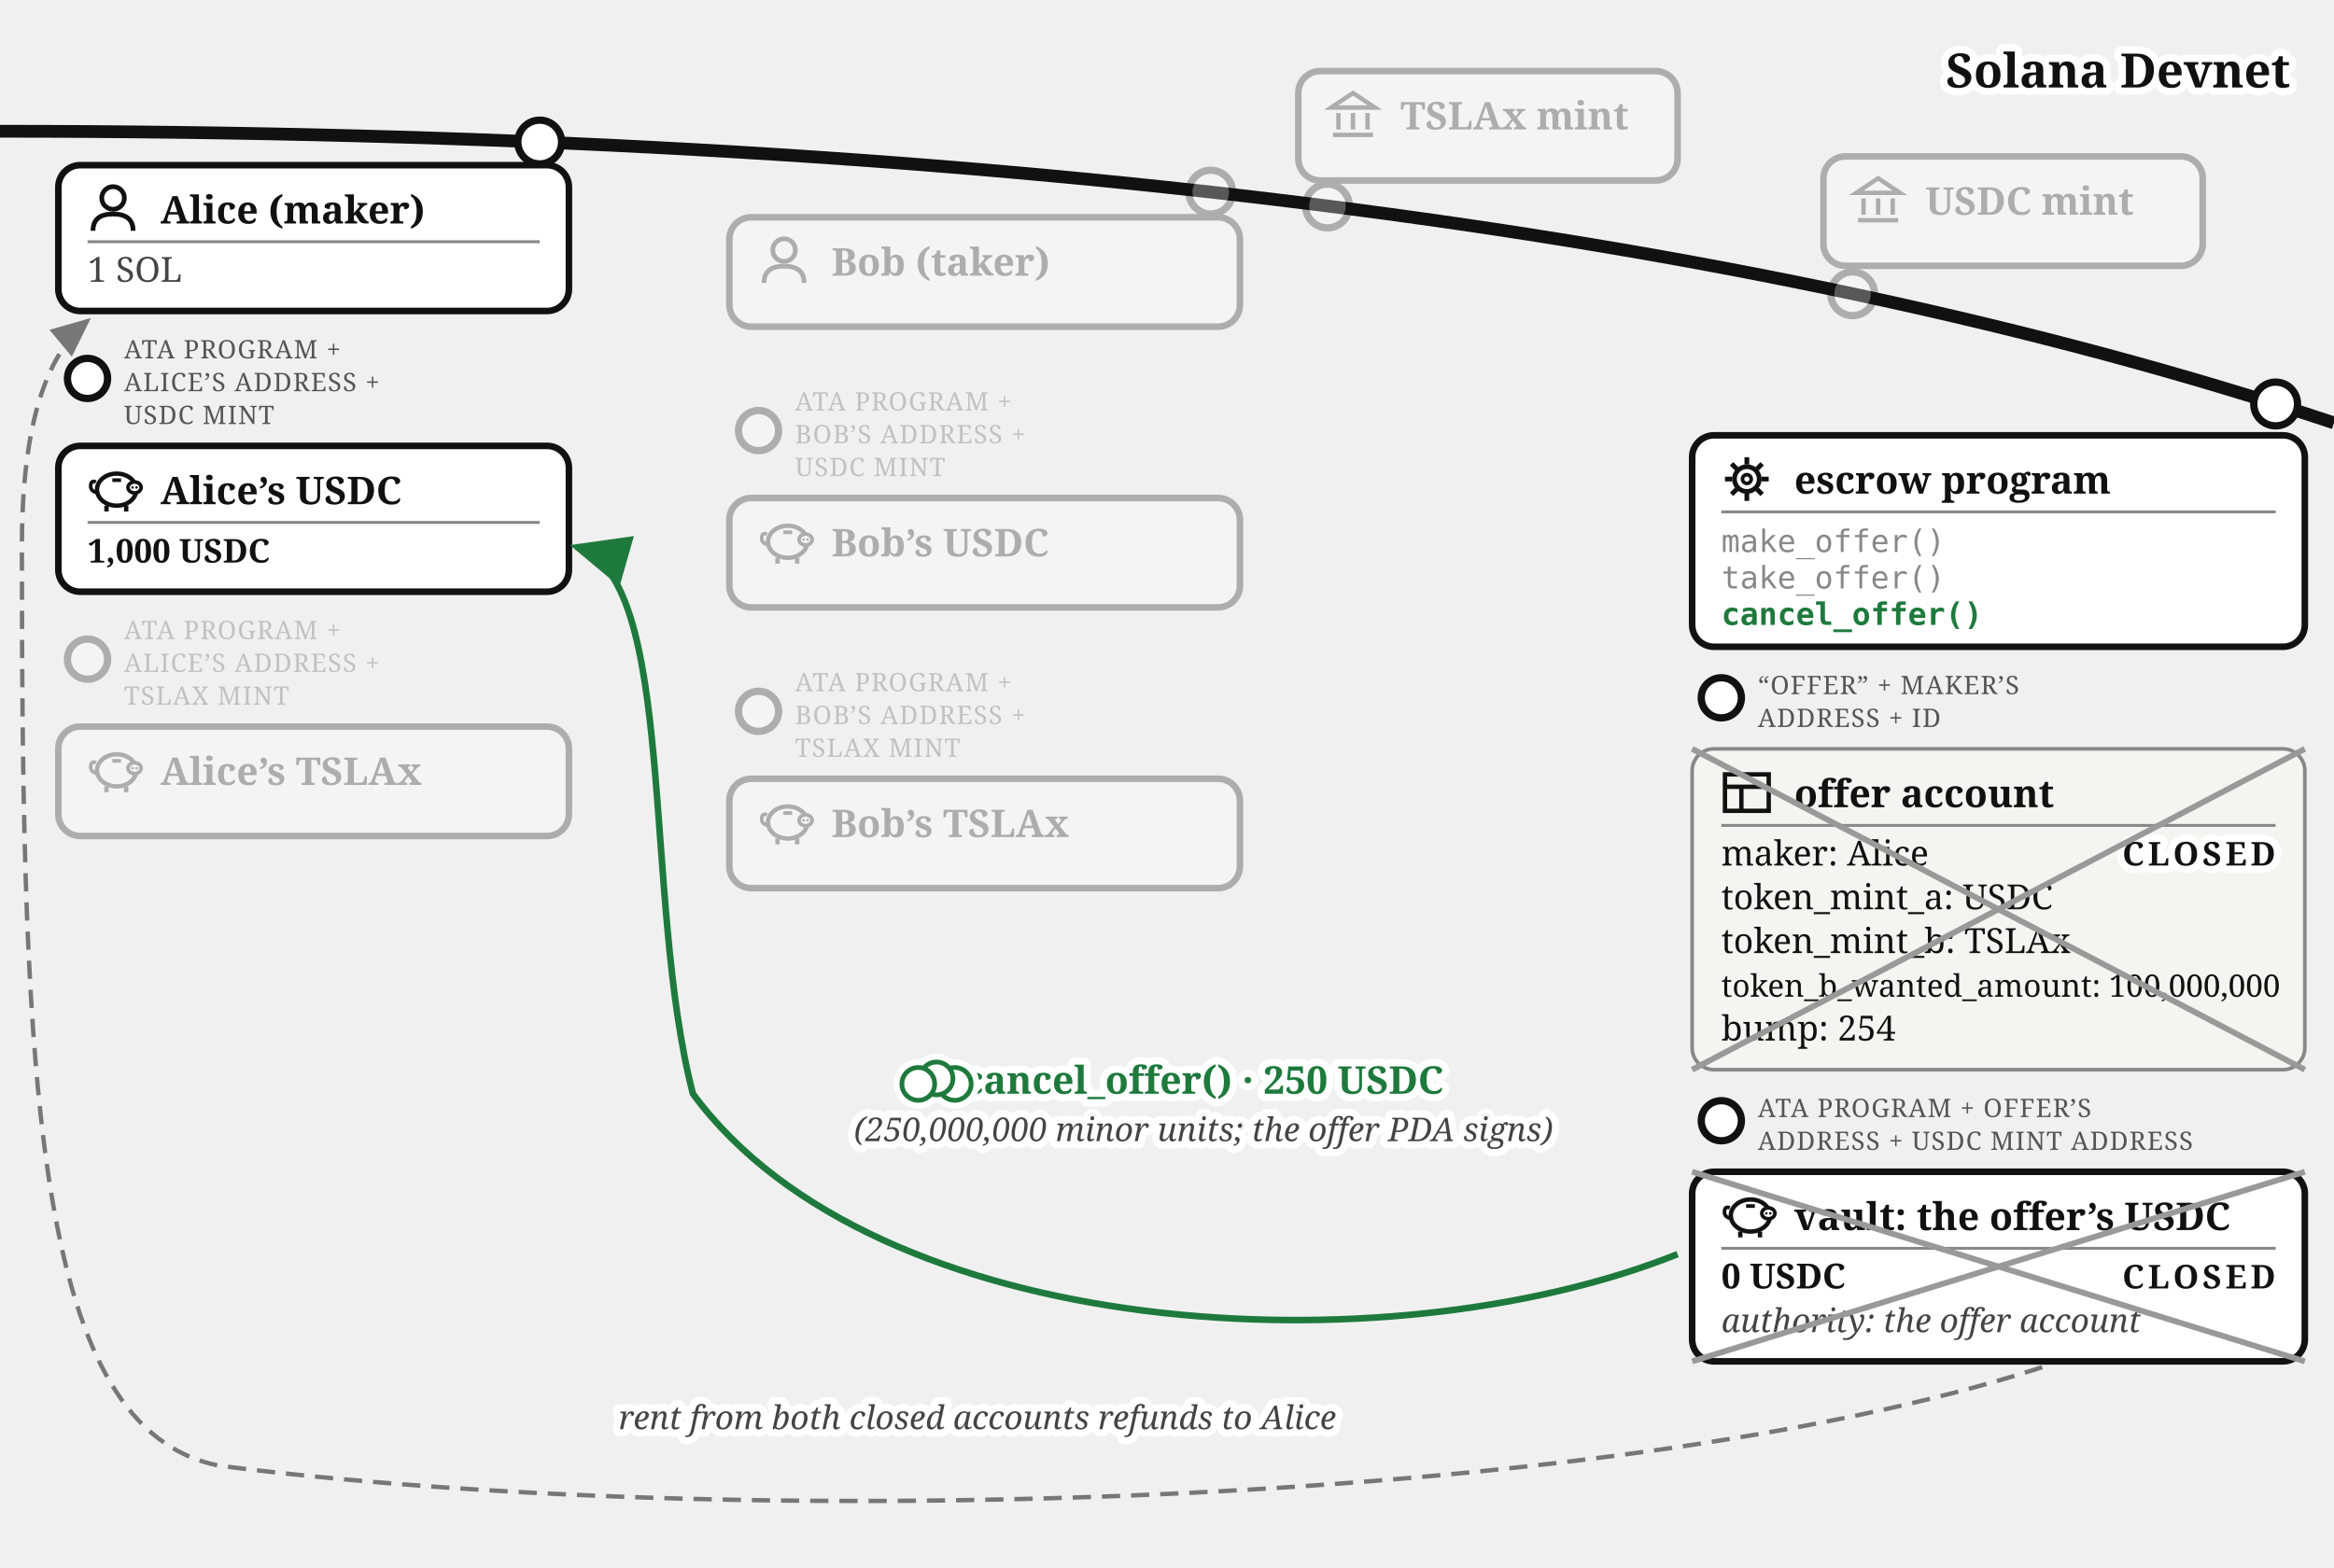
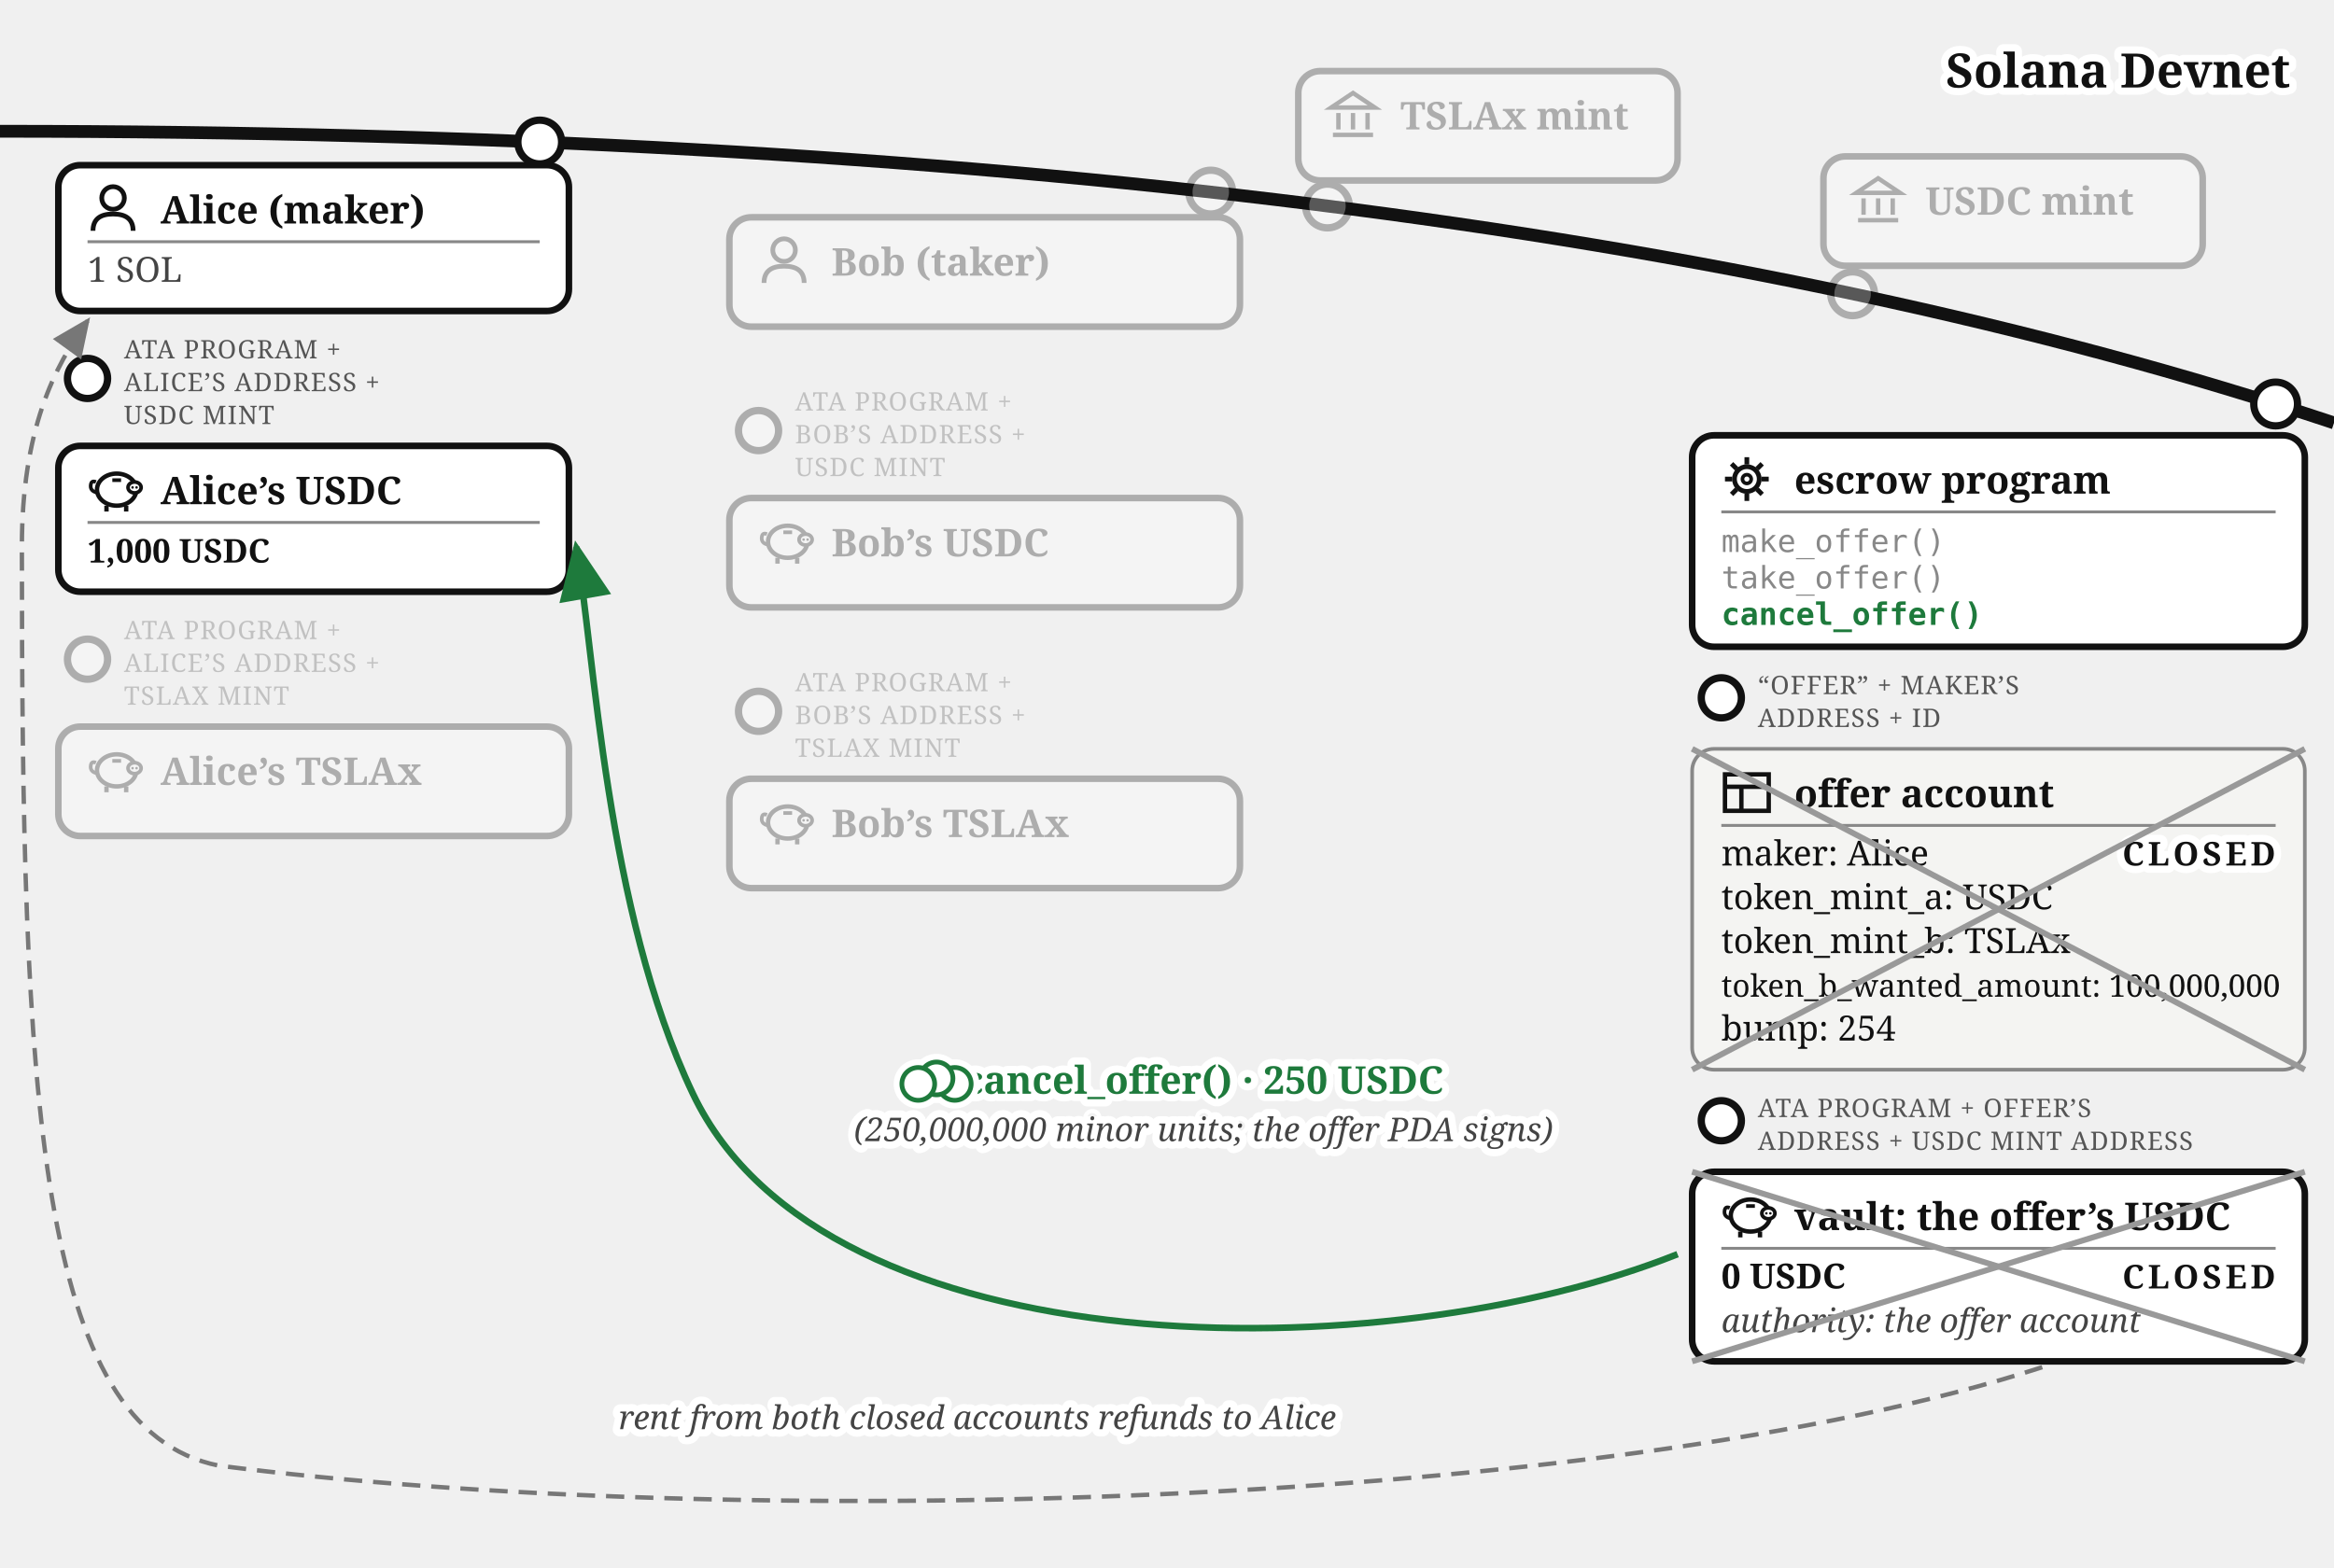
<svg xmlns="http://www.w3.org/2000/svg" viewBox="0 0 640 430" font-family="Georgia, serif" fill="#111">
  <defs>
    <marker id="escrow-cancel-arr" markerWidth="9" markerHeight="8" refX="8" refY="4" orient="auto">
      <path d="M0,0 L9,4 L0,8 z" fill="#1e7a3c" />
    </marker>
    <marker id="escrow-cancel-arrg" markerWidth="9" markerHeight="8" refX="8" refY="4" orient="auto">
      <path d="M0,0 L9,4 L0,8 z" fill="#777" />
    </marker>
  </defs>
  <path d="M 0,36 Q 400,36 640,116" fill="none" stroke="#111" stroke-width="3.5" />
  <text stroke="#fff" stroke-width="4" paint-order="stroke" stroke-linejoin="round" x="628" y="24" font-size="13" font-weight="bold" text-anchor="end">Solana Devnet</text>
  <g opacity="0.3">
    <circle cx="364" cy="56.5" r="6" fill="#fff" stroke="#111" stroke-width="2" />
    <rect x="356" y="19.5" width="104" height="30" rx="6" fill="#fff" stroke="#111" stroke-width="1.8" />
    <g transform="translate(364,24.5)" stroke="#111" stroke-width="1.2" fill="none">
      <path d="M 1,5 L 7,1 L 13,5 Z" />
      <line x1="3" y1="6.5" x2="3" y2="11" />
      <line x1="7" y1="6.5" x2="7" y2="11" />
      <line x1="11" y1="6.5" x2="11" y2="11" />
      <line x1="1.5" y1="12.5" x2="12.5" y2="12.5" />
    </g>
    <text x="384" y="35.5" font-size="10.5" font-weight="bold">TSLAx mint</text>
  </g>
  <g opacity="0.3">
    <circle cx="508" cy="80.57" r="6" fill="#fff" stroke="#111" stroke-width="2" />
    <rect x="500" y="42.9" width="104" height="30" rx="6" fill="#fff" stroke="#111" stroke-width="1.8" />
    <g transform="translate(508,47.9)" stroke="#111" stroke-width="1.2" fill="none">
      <path d="M 1,5 L 7,1 L 13,5 Z" />
      <line x1="3" y1="6.5" x2="3" y2="11" />
      <line x1="7" y1="6.5" x2="7" y2="11" />
      <line x1="11" y1="6.5" x2="11" y2="11" />
      <line x1="1.5" y1="12.5" x2="12.5" y2="12.5" />
    </g>
    <text x="528" y="58.9" font-size="10.5" font-weight="bold">USDC mint</text>
  </g>
  <g>
    <circle cx="148" cy="38.96" r="6" fill="#fff" stroke="#111" stroke-width="2" />
    <rect x="16" y="45.3" width="140" height="40" rx="6" fill="#fff" stroke="#111" stroke-width="1.8" />
    <g transform="translate(24,50.3)">
      <circle cx="7" cy="4" r="3.1" fill="none" stroke="#111" stroke-width="1.3" />
      <path d="M 1.5,13 Q 1.5,8.4 7,8.4 Q 12.5,8.4 12.5,13" fill="none" stroke="#111" stroke-width="1.3" />
    </g>
    <text x="44" y="61.3" font-size="10.5" font-weight="bold">Alice (maker)</text>
    <line x1="24" y1="66.3" x2="148" y2="66.3" stroke="#888" stroke-width="0.8" />
    <text x="24" y="77.3" font-size="9.5" fill="#444">1 SOL</text>
  </g>
  <g>
    <circle cx="24" cy="103.8" r="5.5" fill="#fff" stroke="#111" stroke-width="2" />
    <text x="34" y="98.3" font-size="7" letter-spacing="0.3" fill="#555">ATA PROGRAM +</text>
    <text x="34" y="107.3" font-size="7" letter-spacing="0.3" fill="#555">ALICE’S ADDRESS +</text>
    <text x="34" y="116.3" font-size="7" letter-spacing="0.3" fill="#555">USDC MINT</text>
    <rect x="16" y="122.3" width="140" height="40" rx="6" fill="#fff" stroke="#111" stroke-width="1.8" />
    <g transform="translate(24,127.3)">
      <path d="M 2.6,7.8 Q 0.6,7.4 0.9,5.6 Q 1.1,4.4 2.3,4.9" fill="none" stroke="#111" stroke-width="1" />
      <ellipse cx="8" cy="7" rx="5.4" ry="4.4" fill="none" stroke="#111" stroke-width="1.2" />
      <ellipse cx="12.9" cy="6.4" rx="1.8" ry="1.5" fill="#fff" stroke="#111" stroke-width="1" />
      <circle cx="12.35" cy="6.4" r="0.35" fill="#111" />
      <circle cx="13.45" cy="6.4" r="0.35" fill="#111" />
      <line x1="5.2" y1="11.4" x2="5.2" y2="13" stroke="#111" stroke-width="1.2" />
      <line x1="10.6" y1="11.4" x2="10.6" y2="13" stroke="#111" stroke-width="1.2" />
      <line x1="6.8" y1="4.4" x2="9.2" y2="4.4" stroke="#111" stroke-width="1" />
    </g>
    <text x="44" y="138.3" font-size="10.5" font-weight="bold">Alice’s USDC</text>
    <line x1="24" y1="143.3" x2="148" y2="143.3" stroke="#888" stroke-width="0.8" />
    <text x="24" y="154.3" font-size="9" font-weight="bold">1,000 USDC</text>
  </g>
  <g opacity="0.3">
    <circle cx="24" cy="180.8" r="5.5" fill="#fff" stroke="#111" stroke-width="2" />
    <text x="34" y="175.3" font-size="7" letter-spacing="0.3" fill="#555">ATA PROGRAM +</text>
    <text x="34" y="184.3" font-size="7" letter-spacing="0.3" fill="#555">ALICE’S ADDRESS +</text>
    <text x="34" y="193.3" font-size="7" letter-spacing="0.3" fill="#555">TSLAX MINT</text>
    <rect x="16" y="199.3" width="140" height="30" rx="6" fill="#fff" stroke="#111" stroke-width="1.8" />
    <g transform="translate(24,204.3)">
      <path d="M 2.6,7.8 Q 0.6,7.4 0.9,5.6 Q 1.1,4.4 2.3,4.9" fill="none" stroke="#111" stroke-width="1" />
      <ellipse cx="8" cy="7" rx="5.4" ry="4.4" fill="none" stroke="#111" stroke-width="1.2" />
      <ellipse cx="12.9" cy="6.4" rx="1.8" ry="1.5" fill="#fff" stroke="#111" stroke-width="1" />
      <circle cx="12.35" cy="6.4" r="0.35" fill="#111" />
      <circle cx="13.45" cy="6.4" r="0.35" fill="#111" />
      <line x1="5.2" y1="11.4" x2="5.2" y2="13" stroke="#111" stroke-width="1.2" />
      <line x1="10.6" y1="11.4" x2="10.6" y2="13" stroke="#111" stroke-width="1.2" />
      <line x1="6.8" y1="4.4" x2="9.2" y2="4.4" stroke="#111" stroke-width="1" />
    </g>
    <text x="44" y="215.3" font-size="10.5" font-weight="bold">Alice’s TSLAx</text>
  </g>
  <g opacity="0.3">
    <circle cx="332" cy="52.69" r="6" fill="#fff" stroke="#111" stroke-width="2" />
    <rect x="200" y="59.6" width="140" height="30" rx="6" fill="#fff" stroke="#111" stroke-width="1.8" />
    <g transform="translate(208,64.6)">
      <circle cx="7" cy="4" r="3.1" fill="none" stroke="#111" stroke-width="1.3" />
      <path d="M 1.5,13 Q 1.5,8.4 7,8.4 Q 12.5,8.4 12.5,13" fill="none" stroke="#111" stroke-width="1.3" />
    </g>
    <text x="228" y="75.6" font-size="10.5" font-weight="bold">Bob (taker)</text>
  </g>
  <g opacity="0.3">
    <circle cx="208" cy="118.1" r="5.5" fill="#fff" stroke="#111" stroke-width="2" />
    <text x="218" y="112.6" font-size="7" letter-spacing="0.3" fill="#555">ATA PROGRAM +</text>
    <text x="218" y="121.6" font-size="7" letter-spacing="0.3" fill="#555">BOB’S ADDRESS +</text>
    <text x="218" y="130.6" font-size="7" letter-spacing="0.3" fill="#555">USDC MINT</text>
    <rect x="200" y="136.6" width="140" height="30" rx="6" fill="#fff" stroke="#111" stroke-width="1.8" />
    <g transform="translate(208,141.6)">
      <path d="M 2.6,7.8 Q 0.6,7.4 0.9,5.6 Q 1.1,4.4 2.3,4.9" fill="none" stroke="#111" stroke-width="1" />
      <ellipse cx="8" cy="7" rx="5.4" ry="4.4" fill="none" stroke="#111" stroke-width="1.2" />
      <ellipse cx="12.9" cy="6.4" rx="1.8" ry="1.5" fill="#fff" stroke="#111" stroke-width="1" />
      <circle cx="12.35" cy="6.4" r="0.35" fill="#111" />
      <circle cx="13.45" cy="6.4" r="0.35" fill="#111" />
      <line x1="5.2" y1="11.4" x2="5.2" y2="13" stroke="#111" stroke-width="1.2" />
      <line x1="10.6" y1="11.4" x2="10.6" y2="13" stroke="#111" stroke-width="1.2" />
      <line x1="6.8" y1="4.4" x2="9.2" y2="4.4" stroke="#111" stroke-width="1" />
    </g>
    <text x="228" y="152.6" font-size="10.5" font-weight="bold">Bob’s USDC</text>
  </g>
  <g opacity="0.3">
    <circle cx="208" cy="195.1" r="5.5" fill="#fff" stroke="#111" stroke-width="2" />
    <text x="218" y="189.6" font-size="7" letter-spacing="0.3" fill="#555">ATA PROGRAM +</text>
    <text x="218" y="198.6" font-size="7" letter-spacing="0.3" fill="#555">BOB’S ADDRESS +</text>
    <text x="218" y="207.6" font-size="7" letter-spacing="0.3" fill="#555">TSLAX MINT</text>
    <rect x="200" y="213.6" width="140" height="30" rx="6" fill="#fff" stroke="#111" stroke-width="1.8" />
    <g transform="translate(208,218.6)">
      <path d="M 2.6,7.8 Q 0.6,7.4 0.9,5.6 Q 1.1,4.4 2.3,4.9" fill="none" stroke="#111" stroke-width="1" />
      <ellipse cx="8" cy="7" rx="5.4" ry="4.4" fill="none" stroke="#111" stroke-width="1.2" />
      <ellipse cx="12.9" cy="6.4" rx="1.8" ry="1.5" fill="#fff" stroke="#111" stroke-width="1" />
      <circle cx="12.35" cy="6.4" r="0.35" fill="#111" />
      <circle cx="13.45" cy="6.4" r="0.35" fill="#111" />
      <line x1="5.2" y1="11.4" x2="5.2" y2="13" stroke="#111" stroke-width="1.2" />
      <line x1="10.6" y1="11.4" x2="10.6" y2="13" stroke="#111" stroke-width="1.2" />
      <line x1="6.8" y1="4.4" x2="9.2" y2="4.4" stroke="#111" stroke-width="1" />
    </g>
    <text x="228" y="229.6" font-size="10.5" font-weight="bold">Bob’s TSLAx</text>
  </g>
  <g>
    <circle cx="624" cy="110.81" r="6" fill="#fff" stroke="#111" stroke-width="2" />
    <rect x="464" y="119.4" width="168" height="58" rx="6" fill="#fff" stroke="#111" stroke-width="1.8" />
    <g transform="translate(472,124.4)">
      <circle cx="7" cy="7" r="3.4" fill="none" stroke="#111" stroke-width="1.3" />
      <circle cx="7" cy="7" r="1.2" fill="none" stroke="#111" stroke-width="1" />
      <g stroke="#111" stroke-width="1.3">
        <line x1="7" y1="1" x2="7" y2="3" />
        <line x1="7" y1="11" x2="7" y2="13" />
        <line x1="1" y1="7" x2="3" y2="7" />
        <line x1="11" y1="7" x2="13" y2="7" />
        <line x1="2.8" y1="2.8" x2="4.2" y2="4.2" />
        <line x1="9.8" y1="9.8" x2="11.2" y2="11.2" />
        <line x1="11.2" y1="2.8" x2="9.8" y2="4.2" />
        <line x1="2.8" y1="11.2" x2="4.2" y2="9.8" />
      </g>
    </g>
    <text x="492" y="135.4" font-size="10.5" font-weight="bold">escrow program</text>
    <line x1="472" y1="140.4" x2="624" y2="140.4" stroke="#888" stroke-width="0.8" />
    <text x="472" y="151.4" font-size="8.5" font-family="Menlo, monospace" fill="#888">make_offer()</text>
    <text x="472" y="161.4" font-size="8.5" font-family="Menlo, monospace" fill="#888">take_offer()</text>
    <text x="472" y="171.4" font-size="8.5" font-family="Menlo, monospace" font-weight="bold" fill="#1e7a3c">cancel_offer()</text>
  </g>
  <g>
    <circle cx="472" cy="191.4" r="5.5" fill="#fff" stroke="#111" stroke-width="2" />
    <text x="482" y="190.4" font-size="7" letter-spacing="0.3" fill="#555">“OFFER” + MAKER’S</text>
    <text x="482" y="199.4" font-size="7" letter-spacing="0.3" fill="#555">ADDRESS + ID</text>
    <rect x="464" y="205.4" width="168" height="88" rx="6" fill="#f4f4f2" stroke="#888" />
    <g transform="translate(472,210.4)" stroke="#111" stroke-width="1.2" fill="none">
      <rect x="1" y="2" width="12" height="10" />
      <line x1="1" y1="5.4" x2="13" y2="5.4" />
      <line x1="5.5" y1="5.4" x2="5.5" y2="12" />
    </g>
    <text x="492" y="221.4" font-size="10.5" font-weight="bold">offer account</text>
    <line x1="472" y1="226.4" x2="624" y2="226.4" stroke="#888" stroke-width="0.8" />
    <text x="472" y="237.4" font-size="9.5">maker: Alice</text>
    <text x="472" y="249.4" font-size="9.5">token_mint_a: USDC</text>
    <text x="472" y="261.4" font-size="9.5">token_mint_b: TSLAx</text>
    <text x="472" y="273.4" font-size="8.5">token_b_wanted_amount: 100,000,000</text>
    <text x="472" y="285.4" font-size="9.5">bump: 254</text>
    <text stroke="#fff" stroke-width="4" paint-order="stroke" stroke-linejoin="round" x="624" y="237.4" font-size="9" font-weight="bold" letter-spacing="1" fill="#111" text-anchor="end">CLOSED</text>
    <line x1="464" y1="205.4" x2="632" y2="293.4" stroke="#999" stroke-width="1.6" />
    <line x1="632" y1="205.4" x2="464" y2="293.4" stroke="#999" stroke-width="1.6" />
  </g>
  <g>
    <circle cx="472" cy="307.4" r="5.5" fill="#fff" stroke="#111" stroke-width="2" />
    <text x="482" y="306.4" font-size="7" letter-spacing="0.3" fill="#555">ATA PROGRAM + OFFER’S</text>
    <text x="482" y="315.4" font-size="7" letter-spacing="0.3" fill="#555">ADDRESS + USDC MINT ADDRESS</text>
    <rect x="464" y="321.4" width="168" height="52" rx="6" fill="#fff" stroke="#111" stroke-width="1.8" />
    <g transform="translate(472,326.4)">
      <path d="M 2.6,7.8 Q 0.6,7.4 0.9,5.6 Q 1.1,4.4 2.3,4.9" fill="none" stroke="#111" stroke-width="1" />
      <ellipse cx="8" cy="7" rx="5.4" ry="4.4" fill="none" stroke="#111" stroke-width="1.2" />
      <ellipse cx="12.9" cy="6.4" rx="1.8" ry="1.5" fill="#fff" stroke="#111" stroke-width="1" />
      <circle cx="12.35" cy="6.4" r="0.35" fill="#111" />
      <circle cx="13.45" cy="6.4" r="0.35" fill="#111" />
      <line x1="5.2" y1="11.4" x2="5.2" y2="13" stroke="#111" stroke-width="1.2" />
      <line x1="10.6" y1="11.4" x2="10.6" y2="13" stroke="#111" stroke-width="1.2" />
      <line x1="6.8" y1="4.4" x2="9.2" y2="4.4" stroke="#111" stroke-width="1" />
    </g>
    <text x="492" y="337.4" font-size="10.5" font-weight="bold">vault: the offer’s USDC</text>
    <line x1="472" y1="342.4" x2="624" y2="342.4" stroke="#888" stroke-width="0.8" />
    <text x="472" y="353.4" font-size="9.5" font-weight="bold">0 USDC</text>
    <text x="472" y="365.4" font-size="9" font-style="italic" fill="#444">authority: the offer account</text>
    <text stroke="#fff" stroke-width="4" paint-order="stroke" stroke-linejoin="round" x="624" y="353.4" font-size="9" font-weight="bold" letter-spacing="1" fill="#111" text-anchor="end">CLOSED</text>
    <line x1="464" y1="321.4" x2="632" y2="373.4" stroke="#999" stroke-width="1.6" />
    <line x1="632" y1="321.4" x2="464" y2="373.4" stroke="#999" stroke-width="1.6" />
  </g>
-   <path d="M 460,344 C 380,376 240,368 190,300 C 176,246 186,158 158,150" fill="none" stroke="#1e7a3c" stroke-width="1.8" marker-end="url(#escrow-cancel-arr)" />
+   <path d="M 460,344 C 380,376 226.245,376.226 190,300 C 166.045,249.62 163.031,178.684 158,150" fill="none" stroke="#1e7a3c" stroke-width="1.8" marker-end="url(#escrow-cancel-arr)" />
  <text stroke="#fff" stroke-width="4" paint-order="stroke" stroke-linejoin="round" x="330" y="300" font-size="10.5" font-weight="bold" fill="#1e7a3c" text-anchor="middle">cancel_offer() · 250 USDC</text>
  <text stroke="#fff" stroke-width="4" paint-order="stroke" stroke-linejoin="round" x="330" y="313" font-size="9" font-style="italic" fill="#444" text-anchor="middle">(250,000,000 minor units; the offer PDA signs)</text>
-   <path d="M 560,375 C 440,414 200,420 60,402 C 10,392 6,300 6,150 C 6,118 12,98 24,88" fill="none" stroke="#777" stroke-width="1.2" stroke-dasharray="5 3" marker-end="url(#escrow-cancel-arrg)" />
+   <path d="M 560,375 C 440,414 200,420 60,402 C 10,392 6,300 6,150 C 6,118 14.841,100.653 24,88" fill="none" stroke="#777" stroke-width="1.2" stroke-dasharray="5 3" marker-end="url(#escrow-cancel-arrg)" />
  <text stroke="#fff" stroke-width="4" paint-order="stroke" stroke-linejoin="round" x="268" y="392" font-size="9" font-style="italic" fill="#444" text-anchor="middle">rent from both closed accounts refunds to Alice</text>
  <g class="coin" transform="translate(256.8,295.8)" fill="#fff">
    <g stroke="#fff" stroke-width="4.5">
      <circle cx="5" cy="1.5" r="4.5" />
      <circle cx="0" cy="0" r="4.5" />
      <circle cx="-5" cy="1.5" r="4.5" />
    </g>
    <g stroke="#1e7a3c" stroke-width="1.3">
      <circle cx="5" cy="1.5" r="4.5" />
      <circle cx="0" cy="0" r="4.5" />
      <circle cx="-5" cy="1.5" r="4.5" />
    </g>
  </g>
</svg>
